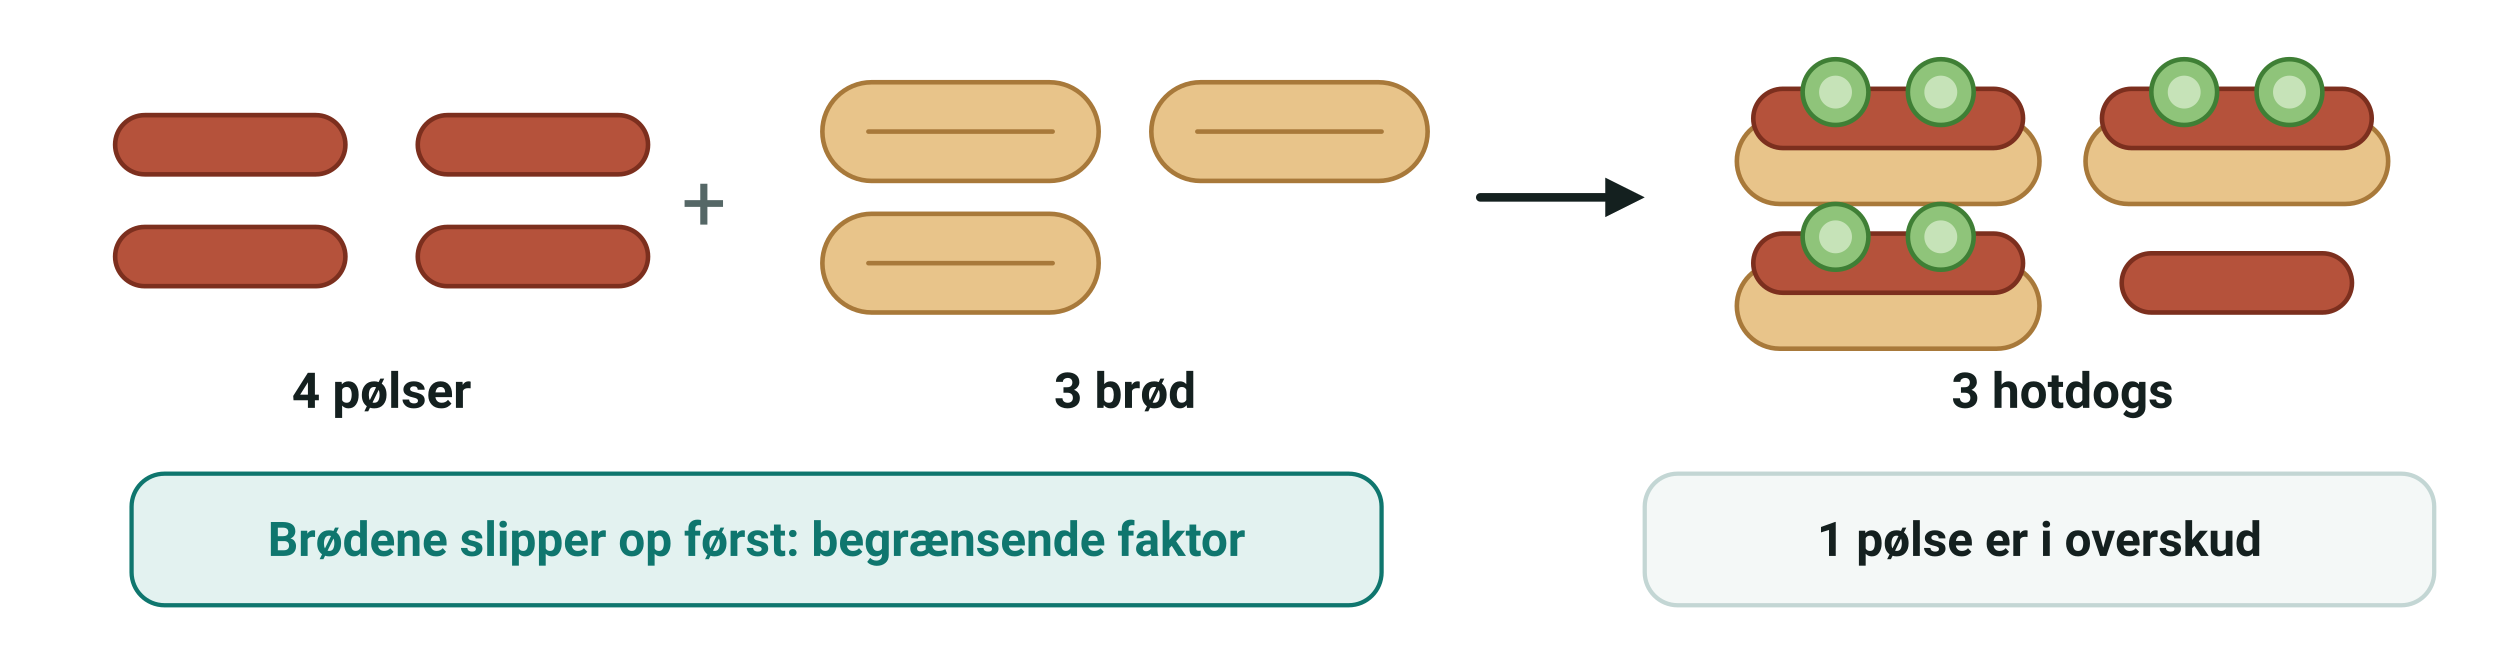
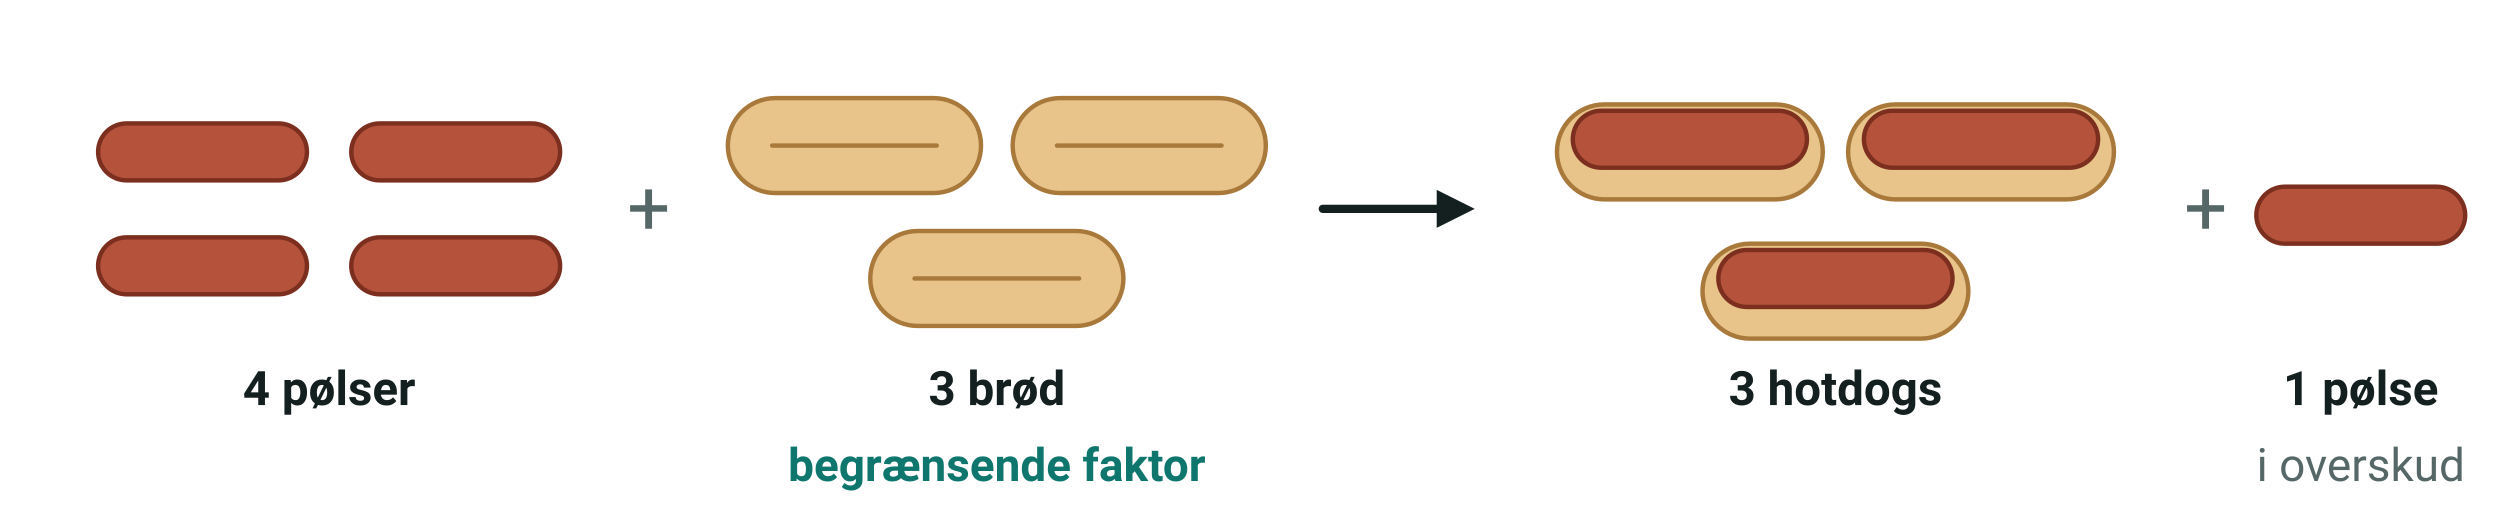
- <svg xmlns="http://www.w3.org/2000/svg" viewBox="0 0 760 196" width="760" height="196" font-family="'Segoe UI', Roboto, 'Helvetica Neue', Arial, sans-serif" role="img" aria-label="Fire pølser og tre brød giver tre hotdogs. Brødene er den begrænsende faktor, og en pølse er i overskud">
-   <rect x="35.0" y="35.0" width="70.0" height="18.0" rx="9" fill="#b5523b" stroke="#7c2f1e" stroke-width="1.4" />
-   <rect x="127.0" y="35.0" width="70.0" height="18.0" rx="9" fill="#b5523b" stroke="#7c2f1e" stroke-width="1.4" />
-   <rect x="35.0" y="69.0" width="70.0" height="18.0" rx="9" fill="#b5523b" stroke="#7c2f1e" stroke-width="1.4" />
-   <rect x="127.0" y="69.0" width="70.0" height="18.0" rx="9" fill="#b5523b" stroke="#7c2f1e" stroke-width="1.4" />
-   <text x="116.0" y="124.0" font-size="15" text-anchor="middle" fill="#14201f" font-weight="700">
+ <svg xmlns="http://www.w3.org/2000/svg" viewBox="0 0 790 166" width="790" height="166" font-family="'Segoe UI', Roboto, 'Helvetica Neue', Arial, sans-serif" role="img" aria-label="Fire pølser og tre brød giver tre hotdogs og en pølse til overs. Brødene er den begrænsende faktor, og en pølse er i overskud">
+   <rect x="31.0" y="39.0" width="66.0" height="18.0" rx="9" fill="#b5523b" stroke="#7c2f1e" stroke-width="1.4" />
+   <rect x="111.0" y="39.0" width="66.0" height="18.0" rx="9" fill="#b5523b" stroke="#7c2f1e" stroke-width="1.4" />
+   <rect x="31.0" y="75.0" width="66.0" height="18.0" rx="9" fill="#b5523b" stroke="#7c2f1e" stroke-width="1.4" />
+   <rect x="111.0" y="75.0" width="66.0" height="18.0" rx="9" fill="#b5523b" stroke="#7c2f1e" stroke-width="1.4" />
+   <text x="104.0" y="128.0" font-size="15" text-anchor="middle" fill="#14201f" font-weight="700">
    <tspan>4 pølser</tspan>
  </text>
-   <text x="214.0" y="70.0" font-size="24" text-anchor="middle" fill="#556766">
+   <text x="205.0" y="74.0" font-size="24" text-anchor="middle" fill="#556766">
    <tspan>+</tspan>
  </text>
-   <rect x="250.0" y="25.0" width="84.0" height="30.0" rx="15" fill="#e8c48a" stroke="#a8793a" stroke-width="1.4" />
-   <line x1="264.0" y1="40.0" x2="320.0" y2="40.0" stroke="#a8793a" stroke-width="1.4" stroke-linecap="round" />
-   <rect x="350.0" y="25.0" width="84.0" height="30.0" rx="15" fill="#e8c48a" stroke="#a8793a" stroke-width="1.4" />
-   <line x1="364.0" y1="40.0" x2="420.0" y2="40.0" stroke="#a8793a" stroke-width="1.4" stroke-linecap="round" />
-   <rect x="250.0" y="65.0" width="84.0" height="30.0" rx="15" fill="#e8c48a" stroke="#a8793a" stroke-width="1.4" />
-   <line x1="264.0" y1="80.0" x2="320.0" y2="80.0" stroke="#a8793a" stroke-width="1.4" stroke-linecap="round" />
-   <text x="342.0" y="124.0" font-size="15" text-anchor="middle" fill="#14201f" font-weight="700">
+   <rect x="230.0" y="31.0" width="80.0" height="30.0" rx="15" fill="#e8c48a" stroke="#a8793a" stroke-width="1.4" />
+   <line x1="244.0" y1="46.0" x2="296.0" y2="46.0" stroke="#a8793a" stroke-width="1.4" stroke-linecap="round" />
+   <rect x="320.0" y="31.0" width="80.0" height="30.0" rx="15" fill="#e8c48a" stroke="#a8793a" stroke-width="1.4" />
+   <line x1="334.0" y1="46.0" x2="386.0" y2="46.0" stroke="#a8793a" stroke-width="1.4" stroke-linecap="round" />
+   <rect x="275.0" y="73.0" width="80.0" height="30.0" rx="15" fill="#e8c48a" stroke="#a8793a" stroke-width="1.4" />
+   <line x1="289.0" y1="88.0" x2="341.0" y2="88.0" stroke="#a8793a" stroke-width="1.4" stroke-linecap="round" />
+   <text x="315.0" y="128.0" font-size="15" text-anchor="middle" fill="#14201f" font-weight="700">
    <tspan>3 brød</tspan>
  </text>
-   <line x1="450.0" y1="60.0" x2="488.0" y2="60.0" stroke="#14201f" stroke-width="2.6" stroke-linecap="round" />
-   <polygon points="500.0,60.0 488.0,66.0 488.0,54.0" fill="#14201f" />
-   <rect x="528.0" y="36.0" width="92.0" height="26.0" rx="13" fill="#e8c48a" stroke="#a8793a" stroke-width="1.4" />
-   <rect x="533.0" y="27.0" width="82.0" height="18.0" rx="9" fill="#b5523b" stroke="#7c2f1e" stroke-width="1.4" />
-   <circle cx="558.0" cy="28.0" r="10.0" fill="#8fc47a" stroke="#3f7f35" stroke-width="1.4" />
-   <circle cx="558.0" cy="28.0" r="5.0" fill="#c6e3b8" />
-   <circle cx="590.0" cy="28.0" r="10.0" fill="#8fc47a" stroke="#3f7f35" stroke-width="1.4" />
-   <circle cx="590.0" cy="28.0" r="5.0" fill="#c6e3b8" />
-   <rect x="634.0" y="36.0" width="92.0" height="26.0" rx="13" fill="#e8c48a" stroke="#a8793a" stroke-width="1.4" />
-   <rect x="639.0" y="27.0" width="82.0" height="18.0" rx="9" fill="#b5523b" stroke="#7c2f1e" stroke-width="1.4" />
-   <circle cx="664.0" cy="28.0" r="10.0" fill="#8fc47a" stroke="#3f7f35" stroke-width="1.4" />
-   <circle cx="664.0" cy="28.0" r="5.0" fill="#c6e3b8" />
-   <circle cx="696.0" cy="28.0" r="10.0" fill="#8fc47a" stroke="#3f7f35" stroke-width="1.4" />
-   <circle cx="696.0" cy="28.0" r="5.0" fill="#c6e3b8" />
-   <rect x="528.0" y="80.0" width="92.0" height="26.0" rx="13" fill="#e8c48a" stroke="#a8793a" stroke-width="1.4" />
-   <rect x="533.0" y="71.0" width="82.0" height="18.0" rx="9" fill="#b5523b" stroke="#7c2f1e" stroke-width="1.4" />
-   <circle cx="558.0" cy="72.0" r="10.0" fill="#8fc47a" stroke="#3f7f35" stroke-width="1.4" />
-   <circle cx="558.0" cy="72.0" r="5.0" fill="#c6e3b8" />
-   <circle cx="590.0" cy="72.0" r="10.0" fill="#8fc47a" stroke="#3f7f35" stroke-width="1.4" />
-   <circle cx="590.0" cy="72.0" r="5.0" fill="#c6e3b8" />
-   <text x="627.0" y="124.0" font-size="15" text-anchor="middle" fill="#14201f" font-weight="700">
+   <line x1="418.0" y1="66.0" x2="454.0" y2="66.0" stroke="#14201f" stroke-width="2.6" stroke-linecap="round" />
+   <polygon points="466.0,66.0 454.0,72.0 454.0,60.0" fill="#14201f" />
+   <rect x="492.0" y="33.0" width="84.0" height="30.0" rx="15" fill="#e8c48a" stroke="#a8793a" stroke-width="1.4" />
+   <line x1="506.0" y1="48.0" x2="562.0" y2="48.0" stroke="#a8793a" stroke-width="1.4" stroke-linecap="round" />
+   <rect x="497.0" y="35.0" width="74.0" height="18.0" rx="9" fill="#b5523b" stroke="#7c2f1e" stroke-width="1.4" />
+   <rect x="584.0" y="33.0" width="84.0" height="30.0" rx="15" fill="#e8c48a" stroke="#a8793a" stroke-width="1.4" />
+   <line x1="598.0" y1="48.0" x2="654.0" y2="48.0" stroke="#a8793a" stroke-width="1.4" stroke-linecap="round" />
+   <rect x="589.0" y="35.0" width="74.0" height="18.0" rx="9" fill="#b5523b" stroke="#7c2f1e" stroke-width="1.4" />
+   <rect x="538.0" y="77.0" width="84.0" height="30.0" rx="15" fill="#e8c48a" stroke="#a8793a" stroke-width="1.4" />
+   <line x1="552.0" y1="92.0" x2="608.0" y2="92.0" stroke="#a8793a" stroke-width="1.4" stroke-linecap="round" />
+   <rect x="543.0" y="79.0" width="74.0" height="18.0" rx="9" fill="#b5523b" stroke="#7c2f1e" stroke-width="1.4" />
+   <text x="580.0" y="128.0" font-size="15" text-anchor="middle" fill="#14201f" font-weight="700">
    <tspan>3 hotdogs</tspan>
  </text>
-   <rect x="645.0" y="77.0" width="70.0" height="18.0" rx="9" fill="#b5523b" stroke="#7c2f1e" stroke-width="1.4" />
-   <text x="680.0" y="124.0" font-size="15" text-anchor="middle" fill="#14201f" />
-   <rect x="40.0" y="144.0" width="380.0" height="40.0" rx="10" fill="#e3f2f0" stroke="#0f766e" stroke-width="1.3" />
-   <text x="230.0" y="169.0" font-size="14.5" text-anchor="middle" fill="#0f766e" font-weight="700">
-     <tspan>Brødene slipper op først: begrænsende faktor</tspan>
+   <text x="697.0" y="74.0" font-size="24" text-anchor="middle" fill="#556766">
+     <tspan>+</tspan>
  </text>
-   <rect x="500.0" y="144.0" width="240.0" height="40.0" rx="10" fill="#f4f8f7" stroke="#c3d6d4" stroke-width="1.3" />
-   <text x="620.0" y="169.0" font-size="14.5" text-anchor="middle" fill="#14201f" font-weight="700">
-     <tspan>1 pølse er i overskud</tspan>
+   <rect x="713.0" y="59.0" width="66.0" height="18.0" rx="9" fill="#b5523b" stroke="#7c2f1e" stroke-width="1.4" />
+   <text x="746.0" y="128.0" font-size="15" text-anchor="middle" fill="#14201f" font-weight="700">
+     <tspan>1 pølse</tspan>
+   </text>
+   <text x="315.0" y="152.0" font-size="14.5" text-anchor="middle" fill="#0f766e" font-weight="700">
+     <tspan>begrænsende faktor</tspan>
+   </text>
+   <text x="746.0" y="152.0" font-size="14.5" text-anchor="middle" fill="#556766">
+     <tspan>i overskud</tspan>
  </text>
</svg>
